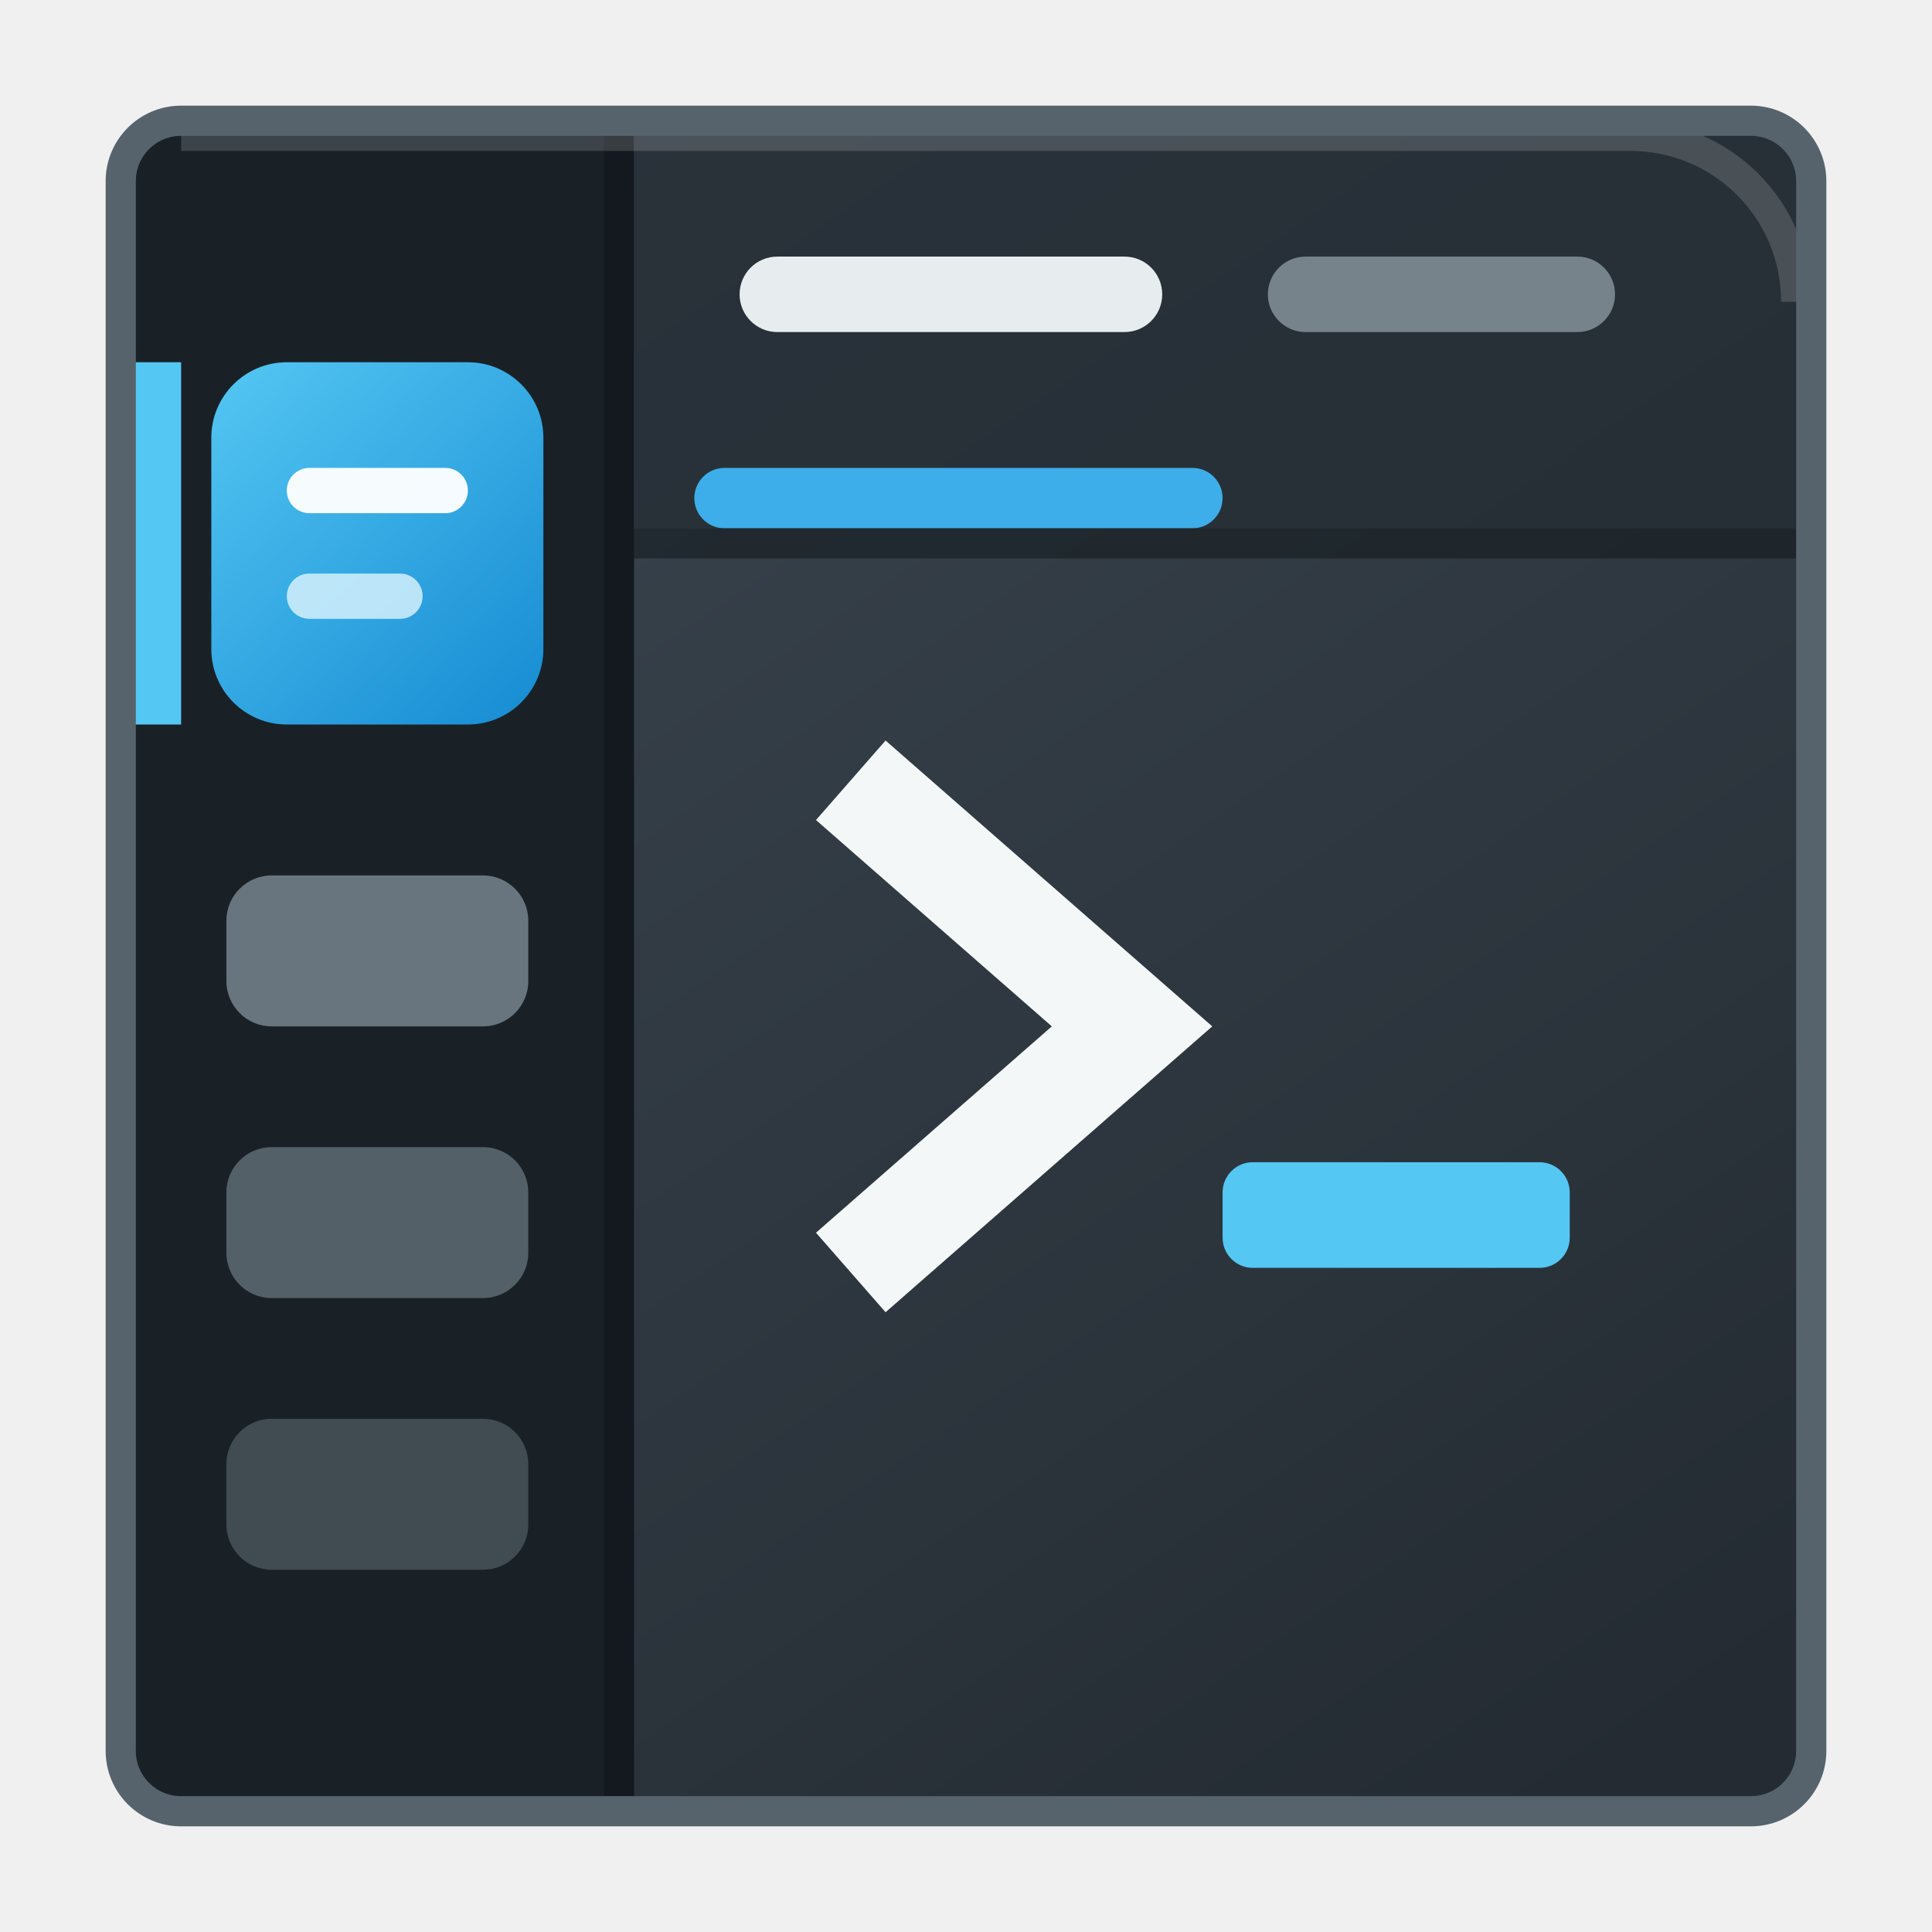
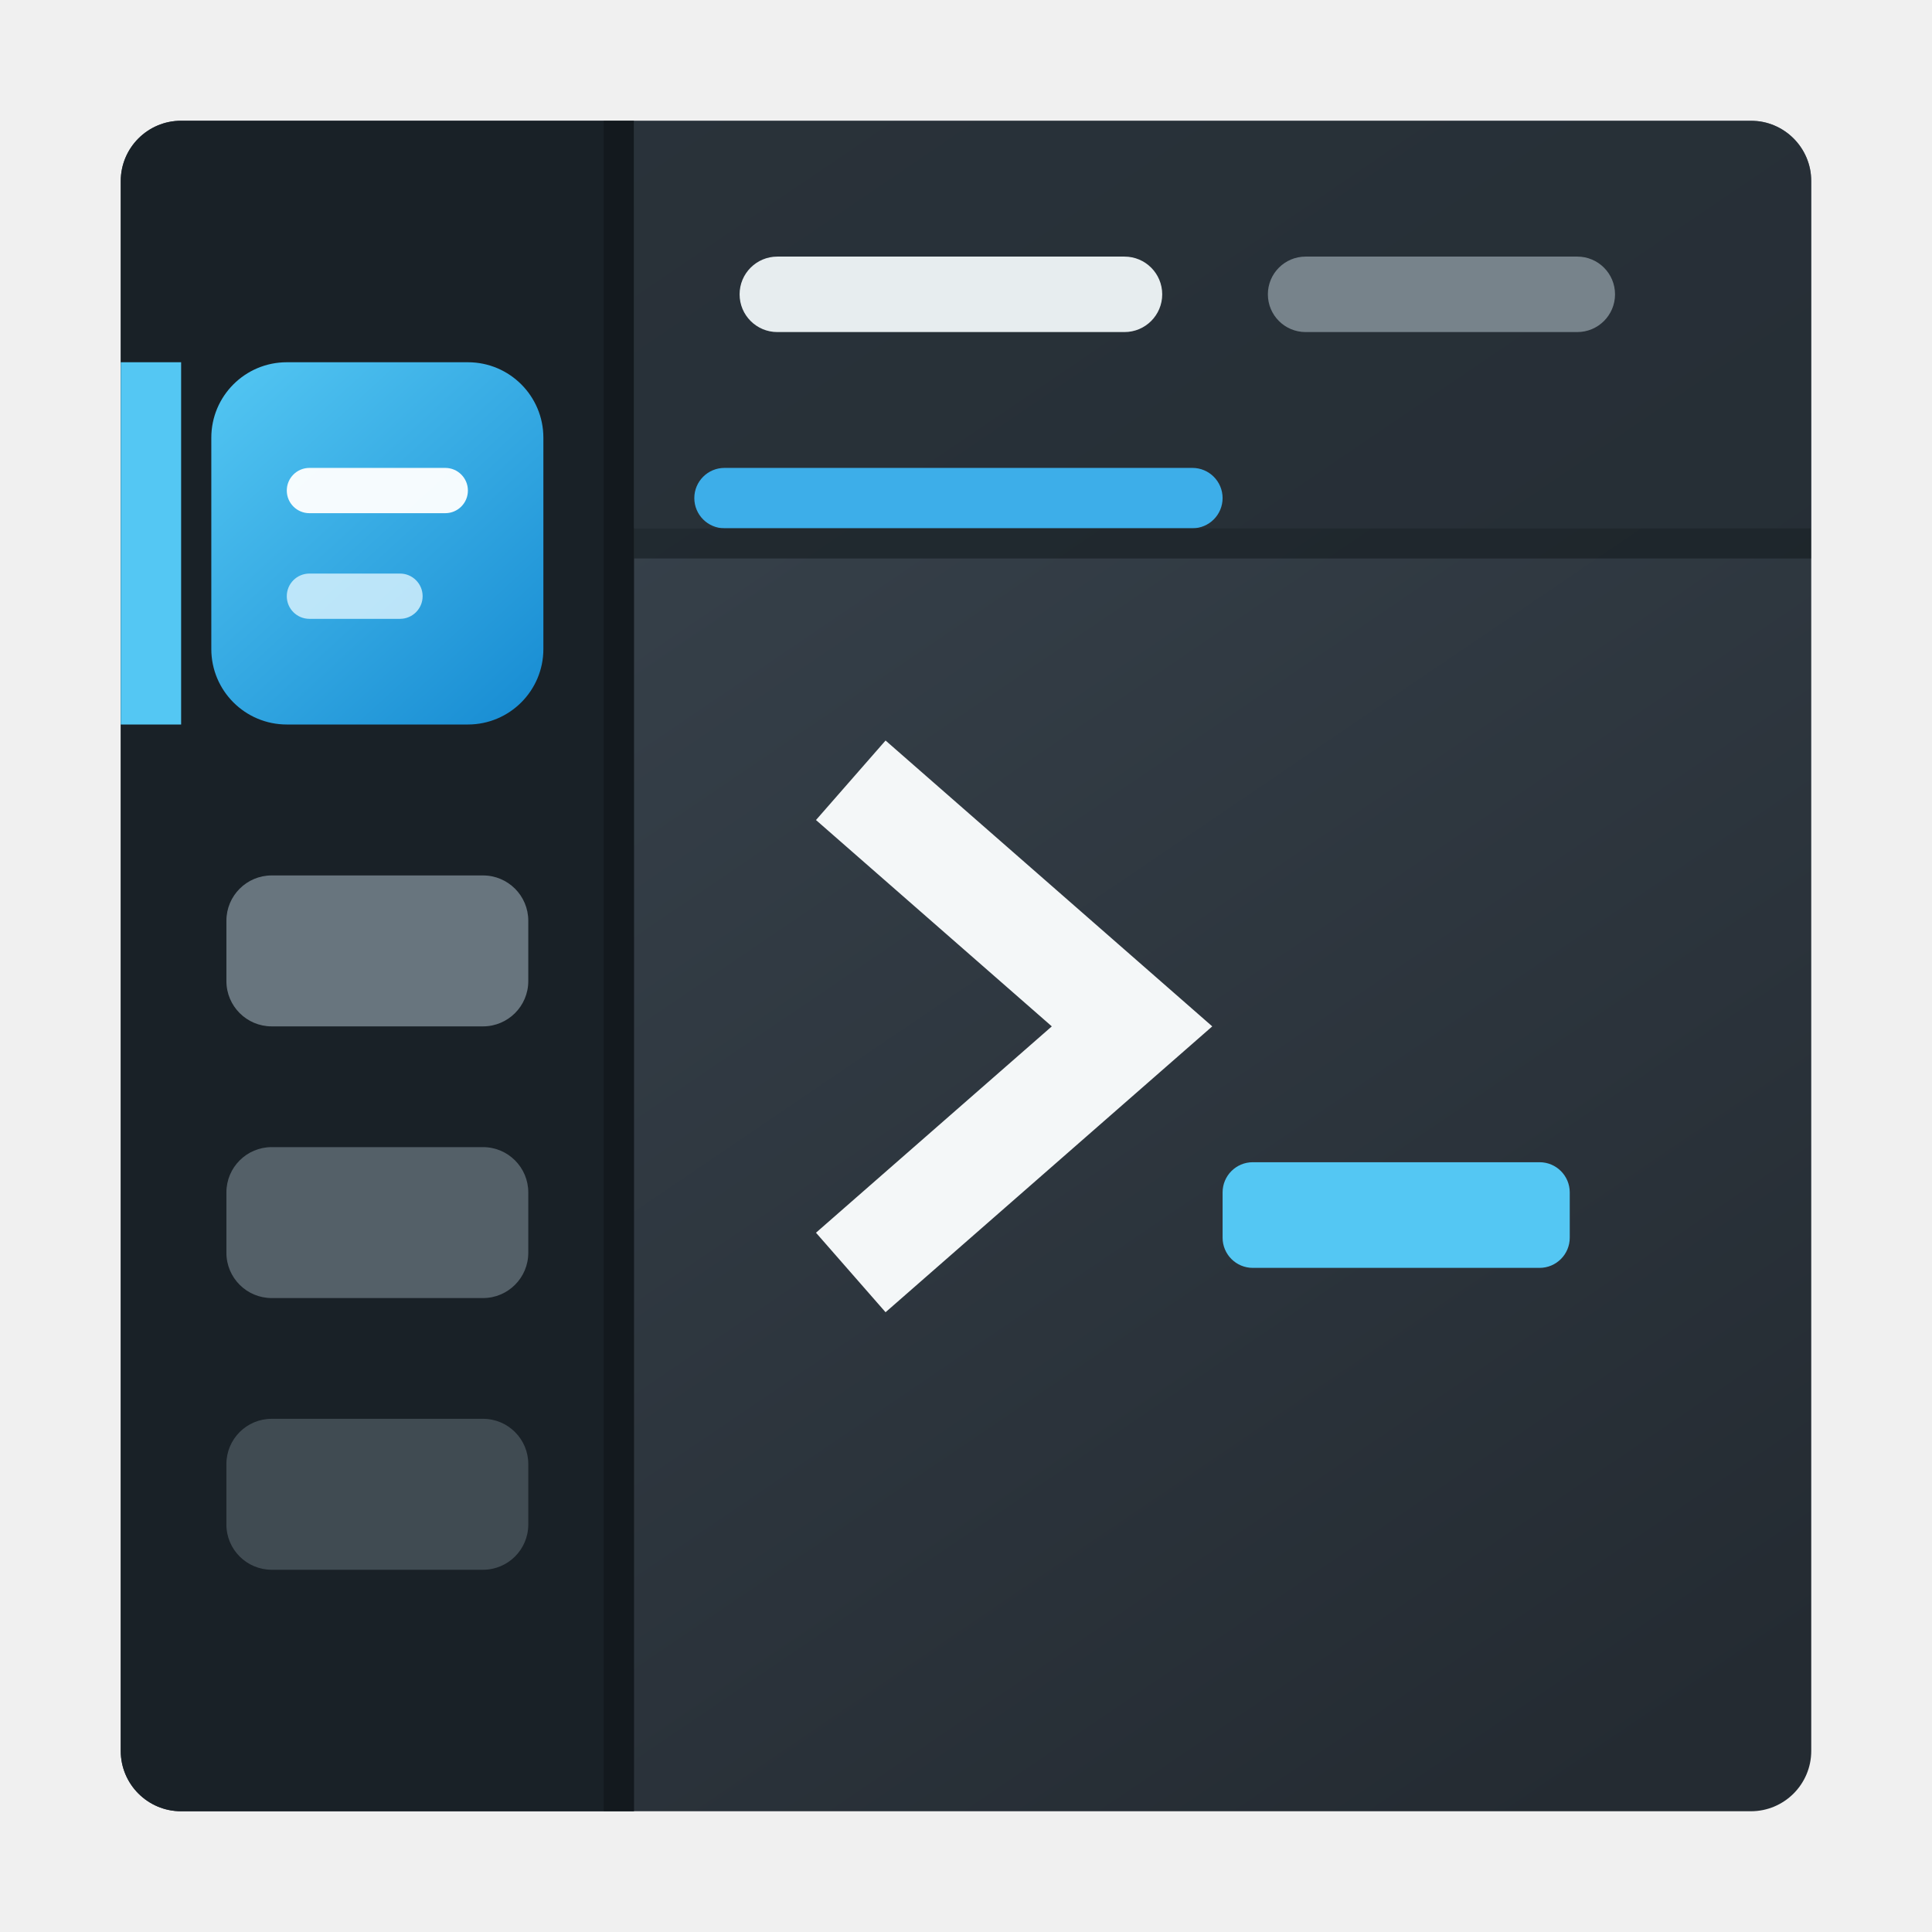
<svg xmlns="http://www.w3.org/2000/svg" width="128" height="128" viewBox="0 0 128 128">
  <defs>
    <linearGradient id="terminal" x1="28" y1="8" x2="104" y2="120" gradientUnits="userSpaceOnUse">
      <stop stop-color="#3b4650" />
      <stop offset="1" stop-color="#242b32" />
    </linearGradient>
    <linearGradient id="project" x1="14" y1="24" x2="36" y2="48" gradientUnits="userSpaceOnUse">
      <stop stop-color="#54c7f3" />
      <stop offset="1" stop-color="#168bd2" />
    </linearGradient>
    <clipPath id="window">
      <rect x="8" y="8" width="112" height="112" rx="4" />
    </clipPath>
  </defs>
  <g clip-path="url(#window)">
    <rect x="8" y="8" width="112" height="112" fill="url(#terminal)" />
    <rect x="8" y="8" width="34" height="112" fill="#192127" />
    <rect x="40" y="8" width="2" height="112" fill="#11171b" opacity=".75" />
    <rect x="8" y="24" width="4" height="24" fill="#54c7f3" />
    <rect x="14" y="24" width="22" height="24" rx="5" fill="url(#project)" />
    <rect x="19" y="31" width="12" height="3" rx="1.5" fill="#ffffff" opacity=".95" />
    <rect x="19" y="38" width="9" height="3" rx="1.5" fill="#dff5ff" opacity=".8" />
    <rect x="15" y="58" width="20" height="10" rx="3" fill="#68757e" />
    <rect x="15" y="76" width="20" height="10" rx="3" fill="#68757e" opacity=".75" />
    <rect x="15" y="94" width="20" height="10" rx="3" fill="#68757e" opacity=".5" />
    <rect x="42" y="8" width="78" height="27" fill="#232b32" opacity=".72" />
    <rect x="49" y="17" width="28" height="5" rx="2.5" fill="#e7edef" />
    <rect x="84" y="17" width="23" height="5" rx="2.5" fill="#77838b" />
    <rect x="46" y="31" width="35" height="4" rx="2" fill="#3daee9" />
    <rect x="42" y="35" width="78" height="2" fill="#11171b" opacity=".55" />
    <path d="M59 54 75 68 59 82" fill="none" stroke="#f4f7f8" stroke-width="7" stroke-linecap="square" stroke-linejoin="miter" />
    <rect x="81" y="77" width="23" height="7" rx="2" fill="#54c7f3" />
-     <path d="M12 9h96c6.1 0 11 4.9 11 11" fill="none" stroke="#ffffff" stroke-width="2" opacity=".16" />
  </g>
-   <rect x="8" y="8" width="112" height="112" rx="4" fill="none" stroke="#56636c" stroke-width="2" />
</svg>
